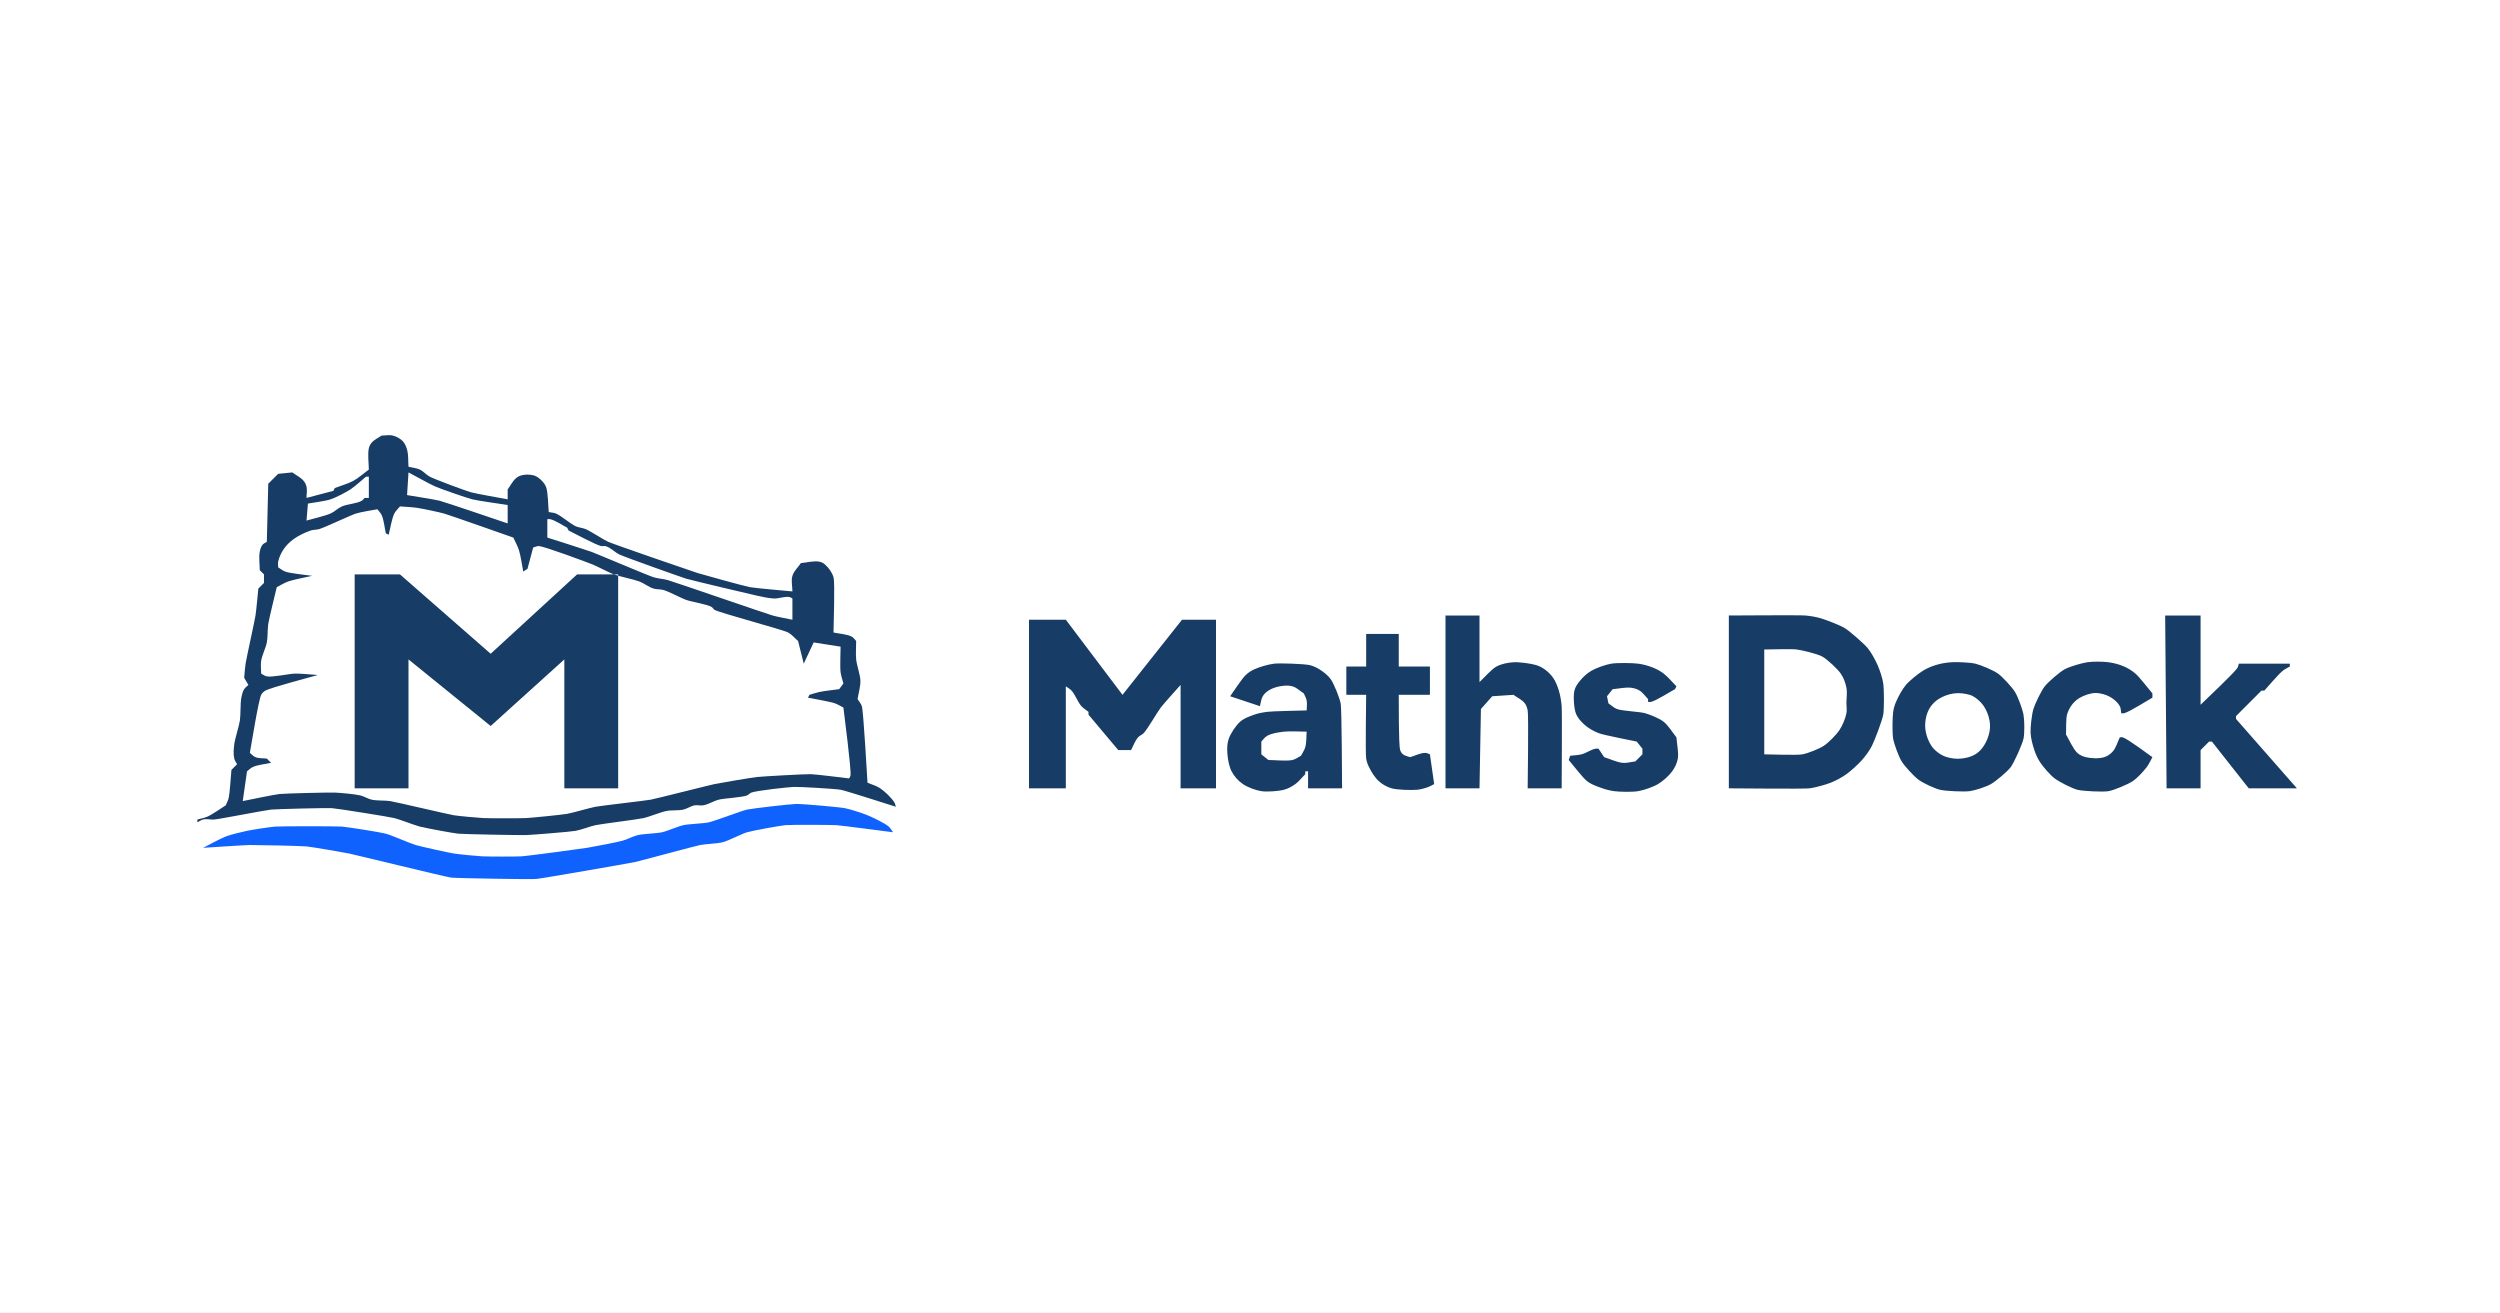
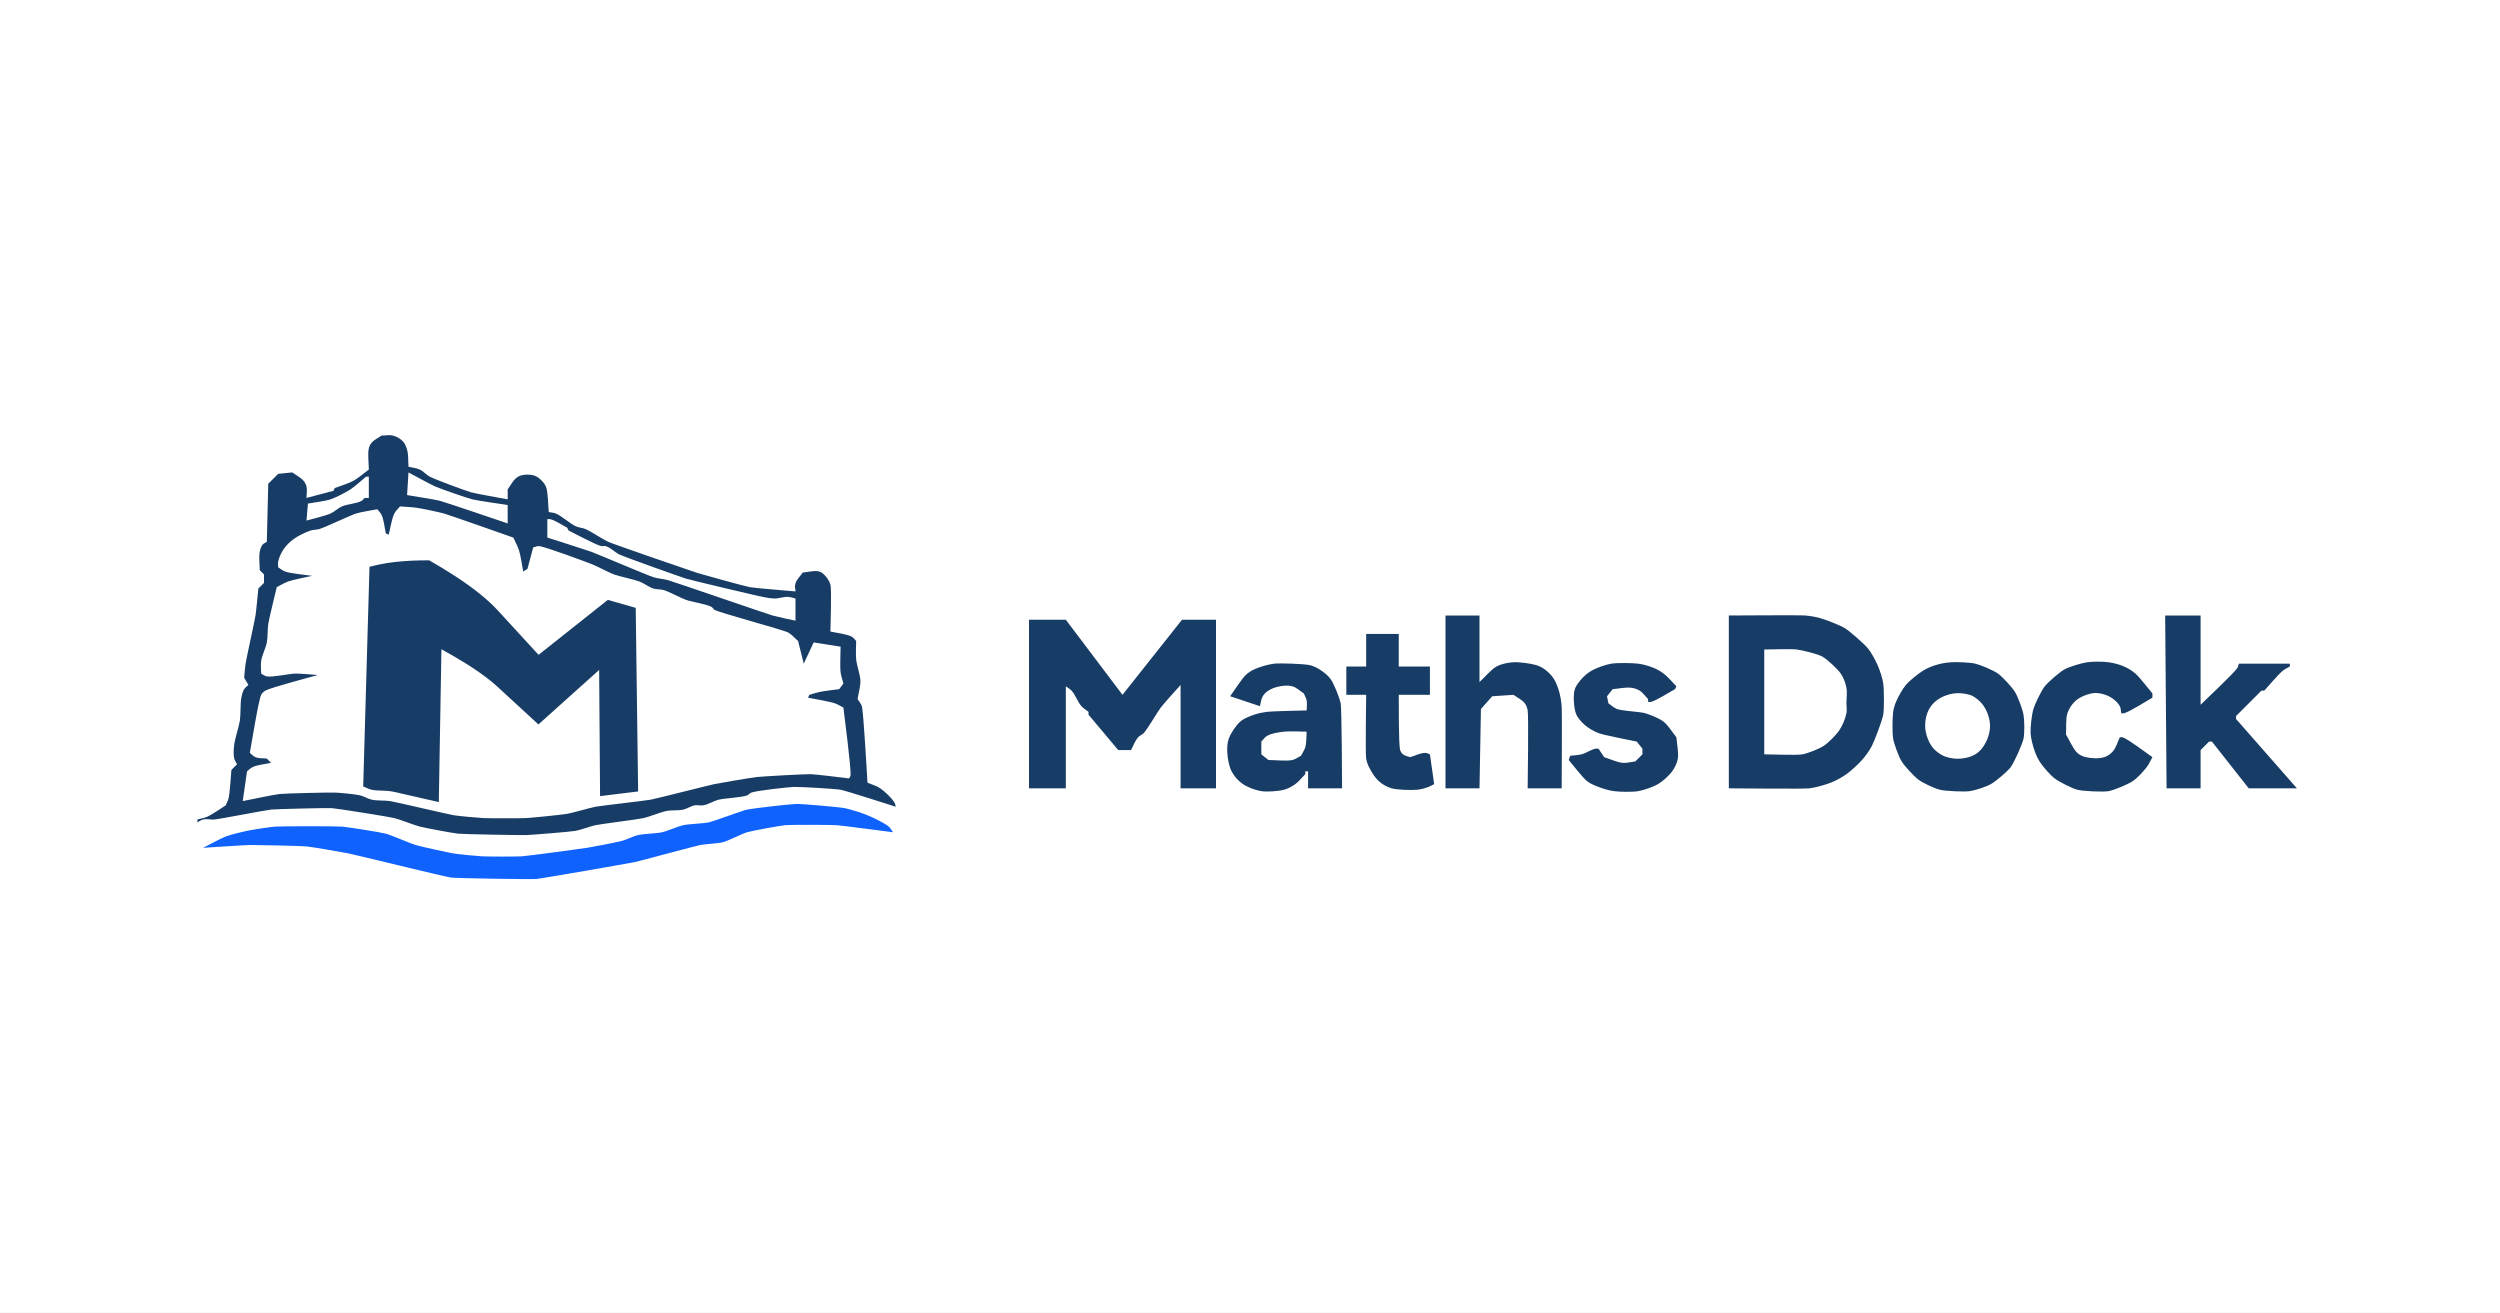
<svg xmlns="http://www.w3.org/2000/svg" viewBox="0 0 1200 630" role="img" aria-labelledby="title">
  <rect width="1200" height="630" fill="#fff" />
  <g transform="translate(90 205) scale(.68)">
-     <path fill="#173c65" fill-rule="evenodd" d="M137.00,6.00 C139.67,6.00 142.42,5.32 145.00,6.00 C147.60,6.69 150.15,8.05 152.00,10.00 C153.54,11.62 154.40,13.85 155.00,16.00 C156.08,19.85 155.67,24.01 156.00,28.00 C158.67,28.67 161.50,28.85 164.00,30.00 C166.60,31.20 168.47,33.65 171.00,35.00 C174.53,36.89 196.15,44.91 200.00,46.00 C203.85,47.09 222.07,50.24 226.00,51.00 C226.00,48.67 226.00,46.33 226.00,44.00 C228.00,41.33 229.44,38.14 232.00,36.00 C233.14,35.04 234.55,34.34 236.00,34.00 C238.60,33.39 241.40,33.39 244.00,34.00 C245.45,34.34 246.83,35.07 248.00,36.00 C250.04,37.62 251.98,39.60 253.00,42.00 C254.57,45.68 254.56,56.02 255.00,60.00 C256.67,60.33 258.42,60.36 260.00,61.00 C263.71,62.50 270.36,68.35 274.00,70.00 C276.21,71.00 278.76,71.07 281.00,72.00 C284.69,73.54 293.35,79.35 297.00,81.00 C300.65,82.65 356.18,101.82 360.00,103.00 C363.82,104.18 393.07,112.28 397.00,113.00 C400.93,113.72 423.02,115.60 427.00,116.00 C427.00,112.33 425.94,108.51 427.00,105.00 C428.04,101.55 431.00,99.00 433.00,96.00 C436.99,95.69 442.07,94.23 446.00,95.00 C447.46,95.29 448.88,96.01 450.00,97.00 C452.70,99.39 454.96,102.55 456.00,106.00 C457.16,109.83 456.00,141.00 456.00,145.00 C459.90,145.90 465.50,146.06 469.00,148.00 C470.24,148.69 471.00,150.00 472.00,151.00 C472.00,155.00 471.61,160.02 472.00,164.00 C472.39,167.98 474.91,175.00 475.00,179.00 C475.09,183.00 473.61,188.05 473.00,192.00 C474.00,193.67 475.41,195.15 476.00,197.00 C477.21,200.81 479.70,247.01 480.00,251.00 C483.00,252.33 486.29,253.14 489.00,255.00 C492.30,257.26 496.90,261.60 499.00,265.00 C499.55,265.90 499.67,267.00 500.00,268.00 C496.18,266.82 464.94,256.71 461.00,256.00 C457.06,255.29 432.00,253.86 428.00,254.00 C424.00,254.14 401.74,256.59 398.00,258.00 C396.88,258.42 396.12,259.57 395.00,260.00 C391.27,261.44 378.88,262.01 375.00,263.00 C371.22,263.96 367.84,266.32 364.00,267.00 C362.03,267.35 359.97,266.64 358.00,267.00 C355.20,267.51 352.78,269.38 350.00,270.00 C346.10,270.88 341.93,270.23 338.00,271.00 C334.07,271.77 325.90,275.11 322.00,276.00 C318.10,276.89 291.91,280.16 288.00,281.00 C284.09,281.84 277.93,284.28 274.00,285.00 C270.07,285.72 243.00,287.87 239.00,288.00 C235.00,288.13 194.98,287.41 191.00,287.00 C187.02,286.59 167.87,283.00 164.00,282.00 C160.13,281.00 149.89,276.95 146.00,276.00 C142.11,275.05 105.99,269.27 102.00,269.00 C98.01,268.73 62.98,269.61 59.00,270.00 C55.02,270.39 22.99,276.65 19.00,277.00 C16.34,277.23 13.60,276.39 11.00,277.00 C9.55,277.34 8.33,278.33 7.00,279.00 C7.00,278.33 7.00,277.67 7.00,277.00 C9.33,276.33 11.78,275.98 14.00,275.00 C17.66,273.39 23.59,269.10 27.00,267.00 C27.67,265.33 28.57,263.74 29.00,262.00 C29.95,258.11 30.60,245.98 31.00,242.00 C32.33,240.67 33.67,239.33 35.00,238.00 C34.33,236.67 33.34,235.45 33.00,234.00 C32.23,230.76 32.62,227.31 33.00,224.00 C33.46,220.03 36.42,210.96 37.00,207.00 C37.58,203.04 37.24,194.93 38.00,191.00 C38.40,188.93 38.89,186.79 40.00,185.00 C40.74,183.80 42.00,183.00 43.00,182.00 C42.00,180.33 41.00,178.67 40.00,177.00 C40.33,173.67 40.49,170.31 41.00,167.00 C41.60,163.05 47.39,136.95 48.00,133.00 C48.61,129.05 49.58,117.98 50.00,114.00 C51.33,112.67 52.67,111.33 54.00,110.00 C54.00,108.00 54.00,106.00 54.00,104.00 C53.00,103.00 52.00,102.00 51.00,101.00 C51.00,97.00 50.24,91.93 51.00,88.00 C51.34,86.24 51.87,84.39 53.00,83.00 C53.76,82.07 55.00,81.67 56.00,81.00 C56.10,77.00 56.90,44.00 57.00,40.00 C59.33,37.67 61.67,35.33 64.00,33.00 C67.33,32.67 70.67,32.33 74.00,32.00 C76.67,34.00 79.86,35.44 82.00,38.00 C82.96,39.14 83.66,40.55 84.00,42.00 C84.61,44.60 84.00,47.33 84.00,50.00 C87.87,48.98 99.13,46.02 103.00,45.00 C103.33,44.33 103.67,43.67 104.00,43.00 C107.73,41.56 113.49,39.91 117.00,38.00 C120.51,36.09 124.77,32.35 128.00,30.00 C128.00,26.00 127.08,18.89 128.00,15.00 C128.34,13.55 129.03,12.13 130.00,11.00 C131.86,8.82 134.67,7.67 137.00,6.00 Z M155.00,48.00 C158.94,48.69 174.12,51.02 178.00,52.00 C181.88,52.98 222.21,66.74 226.00,68.00 C226.00,64.00 226.00,59.00 226.00,55.00 C222.05,54.37 204.88,51.97 201.00,51.00 C197.12,50.03 178.67,43.59 175.00,42.00 C171.33,40.41 159.54,33.86 156.00,32.00 C155.75,35.99 155.25,44.01 155.00,48.00 Z M125.00,50.00 C126.00,50.00 127.00,50.00 128.00,50.00 C128.00,46.00 128.00,39.00 128.00,35.00 C127.33,35.00 126.67,35.00 126.00,35.00 C122.90,37.53 118.36,41.83 115.00,44.00 C111.64,46.17 104.79,49.72 101.00,51.00 C97.21,52.28 88.93,53.26 85.00,54.00 C84.67,57.99 84.33,62.01 84.00,66.00 C87.84,64.87 97.35,62.64 101.00,61.00 C103.87,59.71 106.13,57.28 109.00,56.00 C112.65,54.37 119.55,54.03 123.00,52.00 C123.81,51.52 124.33,50.67 125.00,50.00 Z M254.00,78.00 C257.81,79.23 281.24,86.63 285.00,88.00 C288.76,89.37 325.17,104.85 329.00,106.00 C332.25,106.98 335.72,107.12 339.00,108.00 C342.86,109.03 409.14,131.94 413.00,133.00 C416.86,134.06 423.09,135.16 427.00,136.00 C427.00,132.00 427.00,125.00 427.00,121.00 C426.33,120.67 425.73,120.14 425.00,120.00 C421.38,119.32 417.68,121.14 414.00,121.00 C410.00,120.85 405.92,119.80 402.00,119.00 C398.08,118.20 355.83,108.15 352.00,107.00 C348.17,105.85 308.61,91.72 305.00,90.00 C301.49,88.33 298.75,85.04 295.00,84.00 C294.04,83.73 292.98,84.22 292.00,84.00 C288.10,83.12 272.61,74.73 269.00,73.00 C268.67,72.33 268.33,71.67 268.00,71.00 C264.42,69.21 259.89,65.92 256.00,65.00 C255.35,64.85 254.67,65.00 254.00,65.00 C254.00,69.00 254.00,74.00 254.00,78.00 Z M64.00,99.00 C65.67,100.00 67.17,101.34 69.00,102.00 C72.76,103.37 84.05,104.38 88.00,105.00 C84.11,105.92 74.76,107.64 71.00,109.00 C68.20,110.01 65.67,111.67 63.00,113.00 C62.10,116.90 57.60,135.05 57.00,139.00 C56.40,142.95 56.75,148.07 56.00,152.00 C55.25,155.93 52.59,161.04 52.00,165.00 C51.55,167.97 52.00,171.00 52.00,174.00 C53.33,174.67 54.53,175.73 56.00,176.00 C59.93,176.72 72.00,174.07 76.00,174.00 C80.00,173.93 88.01,174.75 92.00,175.00 C88.17,176.14 58.44,183.95 55.00,186.00 C53.78,186.72 52.66,187.75 52.00,189.00 C50.12,192.53 44.77,226.07 44.00,230.00 C45.33,231.00 46.45,232.38 48.00,233.00 C50.49,234.01 53.33,233.67 56.00,234.00 C57.00,235.00 58.00,236.00 59.00,237.00 C55.10,237.90 49.63,238.31 46.00,240.00 C44.49,240.70 43.33,242.00 42.00,243.00 C41.43,246.96 39.57,260.04 39.00,264.00 C42.93,263.24 61.02,259.43 65.00,259.00 C68.98,258.57 100.00,257.83 104.00,258.00 C108.00,258.17 118.11,259.07 122.00,260.00 C124.77,260.66 127.22,262.38 130.00,263.00 C133.91,263.86 139.04,263.41 143.00,264.00 C146.96,264.59 184.05,273.38 188.00,274.00 C191.95,274.62 205.00,275.81 209.00,276.00 C213.00,276.19 235.01,276.21 239.00,276.00 C242.99,275.79 264.06,273.69 268.00,273.00 C271.94,272.31 284.07,268.74 288.00,268.00 C291.93,267.26 323.07,263.73 327.00,263.00 C330.93,262.27 368.08,252.80 372.00,252.00 C375.92,251.20 398.02,247.43 402.00,247.00 C405.98,246.57 436.00,244.88 440.00,245.00 C444.00,245.12 463.02,247.56 467.00,248.00 C467.33,247.33 467.87,246.73 468.00,246.00 C468.72,242.06 463.41,201.98 463.00,198.00 C461.00,197.00 459.11,195.74 457.00,195.00 C453.22,193.68 441.91,191.82 438.00,191.00 C438.33,190.33 438.67,189.67 439.00,189.00 C441.33,188.33 443.63,187.51 446.00,187.00 C449.91,186.17 456.04,185.57 460.00,185.00 C461.00,183.67 462.00,182.33 463.00,181.00 C462.33,178.33 461.34,175.73 461.00,173.00 C460.51,169.03 461.00,159.00 461.00,155.00 C457.05,154.38 445.95,152.62 442.00,152.00 C440.31,155.62 436.69,163.38 435.00,167.00 C434.03,163.12 431.97,154.88 431.00,151.00 C428.67,149.00 426.69,146.48 424.00,145.00 C420.50,143.07 375.43,131.06 372.00,129.00 C371.19,128.51 370.81,127.48 370.00,127.00 C366.55,124.98 355.77,123.34 352.00,122.00 C348.23,120.66 339.85,116.09 336.00,115.00 C333.73,114.36 331.25,114.70 329.00,114.00 C325.44,112.89 322.48,110.34 319.00,109.00 C315.27,107.56 304.75,105.39 301.00,104.00 C297.25,102.61 289.71,98.50 286.00,97.00 C282.29,95.50 252.00,84.17 248.00,84.00 C246.63,83.94 245.33,84.67 244.00,85.00 C242.97,88.86 241.03,96.14 240.00,100.00 C239.00,100.67 238.00,101.33 237.00,102.00 C236.22,98.08 235.21,90.81 234.00,87.00 C233.01,83.87 231.33,81.00 230.00,78.00 C226.22,76.69 184.85,62.07 181.00,61.00 C177.15,59.93 165.96,57.58 162.00,57.00 C158.04,56.42 153.99,56.33 150.00,56.00 C148.67,57.67 146.96,59.09 146.00,61.00 C144.20,64.57 143.03,72.14 142.00,76.00 C141.33,75.67 140.67,75.33 140.00,75.00 C139.10,71.10 138.69,65.63 137.00,62.00 C136.30,60.49 135.00,59.33 134.00,58.00 C130.08,58.78 122.82,59.82 119.00,61.00 C115.18,62.18 96.84,70.88 93.00,72.00 C91.05,72.57 88.93,72.37 87.00,73.00 C83.20,74.24 78.24,76.66 75.00,79.00 C72.32,80.93 69.87,83.28 68.00,86.00 C66.14,88.71 64.68,91.79 64.00,95.00 C63.72,96.30 64.00,97.67 64.00,99.00 Z M118,104 H150 L214,160 L275,104 H304 V255 H266 V164 L214,211 L156,164 V255 H118 Z" />
+     <path fill="#173c65" fill-rule="evenodd" d="M137.00,6.00 C139.67,6.00 142.42,5.32 145.00,6.00 C147.60,6.69 150.15,8.05 152.00,10.00 C153.54,11.62 154.40,13.85 155.00,16.00 C156.08,19.85 155.67,24.01 156.00,28.00 C158.67,28.67 161.50,28.85 164.00,30.00 C166.60,31.20 168.47,33.65 171.00,35.00 C174.53,36.89 196.15,44.91 200.00,46.00 C203.85,47.09 222.07,50.24 226.00,51.00 C226.00,48.67 226.00,46.33 226.00,44.00 C228.00,41.33 229.44,38.14 232.00,36.00 C233.14,35.04 234.55,34.34 236.00,34.00 C238.60,33.39 241.40,33.39 244.00,34.00 C245.45,34.34 246.83,35.07 248.00,36.00 C250.04,37.62 251.98,39.60 253.00,42.00 C254.57,45.68 254.56,56.02 255.00,60.00 C256.67,60.33 258.42,60.36 260.00,61.00 C263.71,62.50 270.36,68.35 274.00,70.00 C276.21,71.00 278.76,71.07 281.00,72.00 C284.69,73.54 293.35,79.35 297.00,81.00 C300.65,82.65 356.18,101.82 360.00,103.00 C363.82,104.18 393.07,112.28 397.00,113.00 C400.93,113.72 425.195,115.6 429.175,116 C429.175,112.88 428.274,113.808 429.175,110.325 C430.059,107.392 432.575,105.225 434.275,102.675 C437.666,102.412 441.985,101.171 445.325,101.825 C446.566,102.072 447.773,102.683 448.725,103.525 C451.02,105.556 452.941,108.243 453.825,111.175 C454.811,114.43 453.825,140.925 453.825,144.325 C457.725,145.225 465.50,146.06 469.00,148.00 C470.24,148.69 471.00,150.00 472.00,151.00 C472.00,155.00 471.61,160.02 472.00,164.00 C472.39,167.98 474.91,175.00 475.00,179.00 C475.09,183.00 473.61,188.05 473.00,192.00 C474.00,193.67 475.41,195.15 476.00,197.00 C477.21,200.81 479.70,247.01 480.00,251.00 C483.00,252.33 486.29,253.14 489.00,255.00 C492.30,257.26 496.90,261.60 499.00,265.00 C499.55,265.90 499.67,267.00 500.00,268.00 C496.18,266.82 464.94,256.71 461.00,256.00 C457.06,255.29 432.00,253.86 428.00,254.00 C424.00,254.14 401.74,256.59 398.00,258.00 C396.88,258.42 396.12,259.57 395.00,260.00 C391.27,261.44 378.88,262.01 375.00,263.00 C371.22,263.96 367.84,266.32 364.00,267.00 C362.03,267.35 359.97,266.64 358.00,267.00 C355.20,267.51 352.78,269.38 350.00,270.00 C346.10,270.88 341.93,270.23 338.00,271.00 C334.07,271.77 325.90,275.11 322.00,276.00 C318.10,276.89 291.91,280.16 288.00,281.00 C284.09,281.84 277.93,284.28 274.00,285.00 C270.07,285.72 243.00,287.87 239.00,288.00 C235.00,288.13 194.98,287.41 191.00,287.00 C187.02,286.59 167.87,283.00 164.00,282.00 C160.13,281.00 149.89,276.95 146.00,276.00 C142.11,275.05 105.99,269.27 102.00,269.00 C98.01,268.73 62.98,269.61 59.00,270.00 C55.02,270.39 22.99,276.65 19.00,277.00 C16.34,277.23 13.60,276.39 11.00,277.00 C9.55,277.34 8.33,278.33 7.00,279.00 C7.00,278.33 7.00,277.67 7.00,277.00 C9.33,276.33 11.78,275.98 14.00,275.00 C17.66,273.39 23.59,269.10 27.00,267.00 C27.67,265.33 28.57,263.74 29.00,262.00 C29.95,258.11 30.60,245.98 31.00,242.00 C32.33,240.67 33.67,239.33 35.00,238.00 C34.33,236.67 33.34,235.45 33.00,234.00 C32.23,230.76 32.62,227.31 33.00,224.00 C33.46,220.03 36.42,210.96 37.00,207.00 C37.58,203.04 37.24,194.93 38.00,191.00 C38.40,188.93 38.89,186.79 40.00,185.00 C40.74,183.80 42.00,183.00 43.00,182.00 C42.00,180.33 41.00,178.67 40.00,177.00 C40.33,173.67 40.49,170.31 41.00,167.00 C41.60,163.05 47.39,136.95 48.00,133.00 C48.61,129.05 49.58,117.98 50.00,114.00 C51.33,112.67 52.67,111.33 54.00,110.00 C54.00,108.00 54.00,106.00 54.00,104.00 C53.00,103.00 52.00,102.00 51.00,101.00 C51.00,97.00 50.24,91.93 51.00,88.00 C51.34,86.24 51.87,84.39 53.00,83.00 C53.76,82.07 55.00,81.67 56.00,81.00 C56.10,77.00 56.90,44.00 57.00,40.00 C59.33,37.67 61.67,35.33 64.00,33.00 C67.33,32.67 70.67,32.33 74.00,32.00 C76.67,34.00 79.86,35.44 82.00,38.00 C82.96,39.14 83.66,40.55 84.00,42.00 C84.61,44.60 84.00,47.33 84.00,50.00 C87.87,48.98 99.13,46.02 103.00,45.00 C103.33,44.33 103.67,43.67 104.00,43.00 C107.73,41.56 113.49,39.91 117.00,38.00 C120.51,36.09 124.77,32.35 128.00,30.00 C128.00,26.00 127.08,18.89 128.00,15.00 C128.34,13.55 129.03,12.13 130.00,11.00 C131.86,8.82 134.67,7.67 137.00,6.00 Z M155.00,48.00 C158.94,48.69 174.12,51.02 178.00,52.00 C181.88,52.98 222.21,66.74 226.00,68.00 C226.00,64.00 226.00,59.00 226.00,55.00 C222.05,54.37 204.88,51.97 201.00,51.00 C197.12,50.03 178.67,43.59 175.00,42.00 C171.33,40.41 159.54,33.86 156.00,32.00 C155.75,35.99 155.25,44.01 155.00,48.00 Z M125.00,50.00 C126.00,50.00 127.00,50.00 128.00,50.00 C128.00,46.00 128.00,39.00 128.00,35.00 C127.33,35.00 126.67,35.00 126.00,35.00 C122.90,37.53 118.36,41.83 115.00,44.00 C111.64,46.17 104.79,49.72 101.00,51.00 C97.21,52.28 88.93,53.26 85.00,54.00 C84.67,57.99 84.33,62.01 84.00,66.00 C87.84,64.87 97.35,62.64 101.00,61.00 C103.87,59.71 106.13,57.28 109.00,56.00 C112.65,54.37 119.55,54.03 123.00,52.00 C123.81,51.52 124.33,50.67 125.00,50.00 Z M254.00,78.00 C257.81,79.23 281.24,86.63 285.00,88.00 C288.76,89.37 325.17,104.85 329.00,106.00 C332.25,106.98 335.72,107.12 339.00,108.00 C342.86,109.03 409.14,131.94 413.00,133.00 C416.86,134.06 425.265,135.835 429.175,136.675 C429.175,133.275 429.175,125 429.175,121 C428.505,120.67 425.73,120.14 425.00,120.00 C421.38,119.32 417.68,121.14 414.00,121.00 C410.00,120.85 405.92,119.80 402.00,119.00 C398.08,118.20 355.83,108.15 352.00,107.00 C348.17,105.85 308.61,91.72 305.00,90.00 C301.49,88.33 298.75,85.04 295.00,84.00 C294.04,83.73 292.98,84.22 292.00,84.00 C288.10,83.12 272.61,74.73 269.00,73.00 C268.67,72.33 268.33,71.67 268.00,71.00 C264.42,69.21 259.89,65.92 256.00,65.00 C255.35,64.85 254.67,65.00 254.00,65.00 C254.00,69.00 254.00,74.00 254.00,78.00 Z M64.00,99.00 C65.67,100.00 67.17,101.34 69.00,102.00 C72.76,103.37 84.05,104.38 88.00,105.00 C84.11,105.92 74.76,107.64 71.00,109.00 C68.20,110.01 65.67,111.67 63.00,113.00 C62.10,116.90 57.60,135.05 57.00,139.00 C56.40,142.95 56.75,148.07 56.00,152.00 C55.25,155.93 52.59,161.04 52.00,165.00 C51.55,167.97 52.00,171.00 52.00,174.00 C53.33,174.67 54.53,175.73 56.00,176.00 C59.93,176.72 72.00,174.07 76.00,174.00 C80.00,173.93 88.01,174.75 92.00,175.00 C88.17,176.14 58.44,183.95 55.00,186.00 C53.78,186.72 52.66,187.75 52.00,189.00 C50.12,192.53 44.77,226.07 44.00,230.00 C45.33,231.00 46.45,232.38 48.00,233.00 C50.49,234.01 53.33,233.67 56.00,234.00 C57.00,235.00 58.00,236.00 59.00,237.00 C55.10,237.90 49.63,238.31 46.00,240.00 C44.49,240.70 43.33,242.00 42.00,243.00 C41.43,246.96 39.57,260.04 39.00,264.00 C42.93,263.24 61.02,259.43 65.00,259.00 C68.98,258.57 100.00,257.83 104.00,258.00 C108.00,258.17 118.11,259.07 122.00,260.00 C124.77,260.66 127.22,262.38 130.00,263.00 C133.91,263.86 139.04,263.41 143.00,264.00 C146.96,264.59 184.05,273.38 188.00,274.00 C191.95,274.62 205.00,275.81 209.00,276.00 C213.00,276.19 235.01,276.21 239.00,276.00 C242.99,275.79 264.06,273.69 268.00,273.00 C271.94,272.31 284.07,268.74 288.00,268.00 C291.93,267.26 323.07,263.73 327.00,263.00 C330.93,262.27 368.08,252.80 372.00,252.00 C375.92,251.20 398.02,247.43 402.00,247.00 C405.98,246.57 436.00,244.88 440.00,245.00 C444.00,245.12 463.02,247.56 467.00,248.00 C467.33,247.33 467.87,246.73 468.00,246.00 C468.72,242.06 463.41,201.98 463.00,198.00 C461.00,197.00 459.11,195.74 457.00,195.00 C453.22,193.68 441.91,191.82 438.00,191.00 C438.33,190.33 438.67,189.67 439.00,189.00 C441.33,188.33 443.63,187.51 446.00,187.00 C449.91,186.17 456.04,185.57 460.00,185.00 C461.00,183.67 462.00,182.33 463.00,181.00 C462.33,178.33 461.34,175.73 461.00,173.00 C460.51,169.03 461.00,159.00 461.00,155.00 C457.05,154.38 445.95,152.62 442.00,152.00 C440.31,155.62 436.69,163.38 435.00,167.00 C434.03,163.12 431.97,154.88 431.00,151.00 C428.67,149.00 426.69,146.48 424.00,145.00 C420.50,143.07 375.43,131.06 372.00,129.00 C371.19,128.51 370.81,127.48 370.00,127.00 C366.55,124.98 355.77,123.34 352.00,122.00 C348.23,120.66 339.85,116.09 336.00,115.00 C333.73,114.36 331.25,114.70 329.00,114.00 C325.44,112.89 322.48,110.34 319.00,109.00 C315.27,107.56 304.75,105.39 301.00,104.00 C297.25,102.61 289.71,98.50 286.00,97.00 C282.29,95.50 252.00,84.17 248.00,84.00 C246.63,83.94 245.33,84.67 244.00,85.00 C242.97,88.86 241.03,96.14 240.00,100.00 C239.00,100.67 238.00,101.33 237.00,102.00 C236.22,98.08 235.21,90.81 234.00,87.00 C233.01,83.87 231.33,81.00 230.00,78.00 C226.22,76.69 184.85,62.07 181.00,61.00 C177.15,59.93 165.96,57.58 162.00,57.00 C158.04,56.42 153.99,56.33 150.00,56.00 C148.67,57.67 146.96,59.09 146.00,61.00 C144.20,64.57 143.03,72.14 142.00,76.00 C141.33,75.67 140.67,75.33 140.00,75.00 C139.10,71.10 138.69,65.63 137.00,62.00 C136.30,60.49 135.00,59.33 134.00,58.00 C130.08,58.78 122.82,59.82 119.00,61.00 C115.18,62.18 96.84,70.88 93.00,72.00 C91.05,72.57 88.93,72.37 87.00,73.00 C83.20,74.24 78.24,76.66 75.00,79.00 C72.32,80.93 69.87,83.28 68.00,86.00 C66.14,88.71 64.68,91.79 64.00,95.00 C63.72,96.30 64.00,97.67 64.00,99.00 Z M128.465,98.585 C130.313,98.155 132.165,97.724 134.060,97.283 C134.879,97.092 135.742,96.906 136.634,96.729 C139.588,96.141 142.906,95.636 146.505,95.230 C150.105,94.824 153.986,94.517 158.043,94.320 C162.100,94.124 166.333,94.037 170.621,94.064 C173.706,95.829 176.824,97.655 179.927,99.535 C183.030,101.415 186.118,103.347 189.145,105.324 C192.171,107.300 195.136,109.320 197.996,111.373 C200.857,113.426 203.612,115.512 206.225,117.620 C208.839,119.728 211.310,121.857 213.607,123.997 C215.509,125.768 217.303,127.549 218.943,129.327 C219.285,129.697 219.621,130.065 219.959,130.433 C221.920,132.569 223.860,134.681 225.778,136.770 C227.696,138.859 229.593,140.925 231.469,142.968 C233.345,145.011 235.200,147.032 237.035,149.030 C238.871,151.029 240.686,153.006 242.482,154.962 C244.278,156.918 246.054,158.853 247.812,160.767 C249.494,159.433 251.155,158.115 252.797,156.813 C254.438,155.511 256.059,154.224 257.662,152.953 C259.264,151.682 260.847,150.426 262.412,149.185 C263.977,147.943 265.523,146.717 267.051,145.504 C268.579,144.292 270.090,143.094 271.583,141.909 C273.076,140.724 274.552,139.554 276.011,138.396 C277.471,137.238 278.913,136.094 280.340,134.962 C281.767,133.830 283.177,132.711 284.572,131.605 C285.967,130.498 287.346,129.404 288.710,128.322 C290.075,127.239 291.424,126.169 292.758,125.110 C294.093,124.051 295.413,123.004 296.719,121.968 C298.442,122.461 300.144,122.947 301.824,123.428 C303.504,123.908 305.162,124.383 306.800,124.851 C308.438,125.319 310.056,125.782 311.653,126.239 C313.251,126.696 314.829,127.147 316.387,127.592 C316.415,129.693 316.442,131.796 316.470,133.902 C316.498,136.008 316.525,138.118 316.553,140.230 C316.581,142.342 316.609,144.457 316.636,146.575 C316.664,148.693 316.692,150.814 316.720,152.938 C316.748,155.061 316.775,157.188 316.803,159.318 C316.831,161.448 316.859,163.581 316.887,165.717 C316.915,167.853 316.943,169.992 316.971,172.134 C317.000,174.276 317.028,176.420 317.056,178.568 C317.084,180.716 317.112,182.867 317.140,185.021 C317.169,187.175 317.197,189.333 317.225,191.493 C317.254,193.653 317.282,195.816 317.310,197.982 C317.339,200.148 317.367,202.318 317.396,204.490 C317.424,206.663 317.453,208.838 317.481,211.017 C317.509,213.123 317.534,215.022 317.564,217.345 C317.565,217.424 317.567,217.518 317.568,217.605 C317.602,220.226 317.637,222.850 317.671,225.479 C317.705,228.107 317.740,230.739 317.775,233.375 C317.809,236.011 317.844,238.651 317.878,241.294 C317.913,243.937 317.948,246.585 317.983,249.235 C318.017,251.886 318.052,254.541 318.087,257.200 C316.415,257.408 314.721,257.616 313.004,257.826 C311.287,258.036 309.547,258.247 307.782,258.462 C306.018,258.676 304.229,258.894 302.416,259.116 C300.602,259.337 298.764,259.563 296.899,259.796 C295.034,260.029 293.143,260.266 291.225,260.524 C291.204,257.688 291.183,254.856 291.163,252.028 C291.142,249.201 291.121,246.377 291.101,243.558 C291.080,240.738 291.059,237.923 291.039,235.112 C291.018,232.300 290.997,229.493 290.977,226.690 C290.956,223.887 290.936,221.088 290.915,218.293 C290.910,217.525 290.904,216.680 290.899,215.990 C290.885,214.169 290.875,212.757 290.863,211.143 C290.847,208.918 290.830,206.696 290.814,204.477 C290.798,202.258 290.782,200.042 290.765,197.830 C290.749,195.617 290.733,193.408 290.717,191.202 C290.701,188.996 290.685,186.793 290.668,184.593 C290.652,182.393 290.636,180.197 290.620,178.003 C290.604,175.810 290.588,173.620 290.572,171.433 C289.150,172.709 287.711,174.000 286.255,175.307 C284.799,176.614 283.326,177.935 281.836,179.273 C280.345,180.611 278.837,181.964 277.311,183.334 C275.785,184.704 274.240,186.090 272.676,187.493 C271.113,188.897 269.530,190.317 267.928,191.755 C266.326,193.192 264.704,194.648 263.062,196.122 C261.420,197.595 259.758,199.088 258.074,200.599 C256.390,202.110 254.686,203.640 252.959,205.189 C251.232,206.739 249.483,208.309 247.712,209.898 C245.940,208.267 244.149,206.619 242.338,204.952 C240.527,203.285 238.696,201.599 236.845,199.895 C234.994,198.191 233.122,196.468 231.230,194.726 C229.337,192.983 227.423,191.221 225.487,189.439 C223.551,187.657 221.593,185.854 219.612,184.031 C219.239,183.687 218.867,183.343 218.490,182.998 C216.865,181.511 215.092,180.016 213.213,178.520 C210.899,176.678 208.409,174.833 205.775,172.993 C203.141,171.153 200.363,169.319 197.478,167.498 C194.593,165.677 191.602,163.869 188.547,162.083 C185.493,160.298 182.375,158.534 179.240,156.800 C179.195,159.469 179.149,162.143 179.103,164.821 C179.057,167.500 179.011,170.183 178.965,172.872 C178.919,175.560 178.873,178.253 178.827,180.950 C178.781,183.648 178.734,186.350 178.688,189.058 C178.642,191.765 178.595,194.477 178.549,197.194 C178.502,199.911 178.456,202.632 178.409,205.359 C178.375,207.336 178.345,209.095 178.307,211.299 C178.293,212.134 178.276,213.136 178.260,214.056 C178.203,217.402 178.145,220.754 178.088,224.113 C178.030,227.471 177.973,230.835 177.915,234.205 C177.857,237.576 177.799,240.952 177.741,244.335 C177.683,247.717 177.625,251.105 177.567,254.500 C177.509,257.895 177.451,261.295 177.392,264.702 C173.164,263.744 168.905,262.767 164.724,261.810 C160.544,260.854 156.443,259.915 152.526,259.034 C148.609,258.153 144.883,257.115 141.414,256.819 C137.945,256.522 134.741,256.658 131.896,256.314 C131.142,256.223 130.408,256.107 129.710,255.931 C127.774,255.443 125.898,254.402 124.021,253.657 C124.101,250.878 124.180,248.105 124.260,245.336 C124.339,242.567 124.418,239.803 124.497,237.044 C124.576,234.286 124.655,231.532 124.734,228.783 C124.813,226.034 124.891,223.291 124.970,220.552 C125.048,217.813 125.127,215.079 125.205,212.350 C125.208,212.260 125.210,212.170 125.213,212.079 C125.289,209.418 125.366,206.714 125.443,204.038 C125.522,201.270 125.602,198.508 125.681,195.751 C125.760,192.993 125.839,190.241 125.917,187.493 C125.996,184.746 126.075,182.003 126.153,179.265 C126.232,176.528 126.310,173.795 126.388,171.067 C126.466,168.339 126.544,165.616 126.622,162.898 C126.700,160.180 126.778,157.467 126.855,154.758 C126.933,152.050 127.010,149.346 127.088,146.648 C127.165,143.949 127.242,141.255 127.319,138.566 C127.397,135.877 127.473,133.193 127.550,130.513 C127.627,127.833 127.704,125.159 127.780,122.489 C127.857,119.818 127.933,117.153 128.009,114.492 C128.086,111.832 128.162,109.176 128.238,106.525 C128.314,103.874 128.389,101.227 128.465,98.585 Z" />
    <path fill="#0f62fe" fill-rule="evenodd" d="M430.00,266.00 C434.00,265.95 460.08,268.22 464.00,269.00 C467.92,269.78 476.31,272.46 480.00,274.00 C483.69,275.54 491.96,279.40 495.00,282.00 C496.27,283.08 497.00,284.67 498.00,286.00 C494.03,285.50 461.99,281.25 458.00,281.00 C454.01,280.75 425.98,280.63 422.00,281.00 C418.02,281.37 398.84,284.87 395.00,286.00 C391.16,287.13 381.87,291.98 378.00,293.00 C374.13,294.02 365.93,294.25 362.00,295.00 C358.07,295.75 319.91,306.16 316.00,307.00 C312.09,307.84 249.99,318.69 246.00,319.00 C242.01,319.31 189.97,318.50 186.00,318.00 C182.03,317.50 117.92,301.79 114.00,301.00 C110.08,300.21 87.98,296.38 84.00,296.00 C80.02,295.62 48.00,294.93 44.00,295.00 C40.00,295.07 14.99,296.76 11.00,297.00 C14.58,295.21 23.26,290.42 27.00,289.00 C30.74,287.58 38.08,285.81 42.00,285.00 C45.92,284.19 58.01,282.30 62.00,282.00 C65.99,281.70 105.01,281.68 109.00,282.00 C112.99,282.32 136.14,285.96 140.00,287.00 C143.86,288.04 157.17,293.85 161.00,295.00 C164.83,296.15 184.05,300.37 188.00,301.00 C191.95,301.63 204.00,302.80 208.00,303.00 C212.00,303.20 232.01,303.26 236.00,303.00 C239.99,302.74 278.05,297.65 282.00,297.00 C285.95,296.35 303.15,293.08 307.00,292.00 C310.76,290.95 314.20,288.90 318.00,288.00 C321.89,287.08 331.10,286.87 335.00,286.00 C338.90,285.13 346.09,281.86 350.00,281.00 C353.91,280.14 364.09,279.86 368.00,279.00 C371.91,278.14 391.09,270.86 395.00,270.00 C398.91,269.14 426.00,266.05 430.00,266.00 Z" />
    <path transform="translate(580 126)" fill="#173c65" fill-rule="evenodd" d="M308.00,7.00 C312.00,7.00 328.00,7.00 332.00,7.00 C332.00,11.00 332.00,50.00 332.00,54.00 C334.95,51.30 340.48,44.89 344.00,43.00 C347.52,41.11 352.01,40.24 356.00,40.00 C359.99,39.76 368.17,40.84 372.00,42.00 C374.14,42.65 376.19,43.69 378.00,45.00 C380.29,46.65 382.40,48.67 384.00,51.00 C385.86,53.71 387.03,56.86 388.00,60.00 C389.10,63.56 389.67,67.29 390.00,71.00 C390.36,74.98 390.00,125.00 390.00,129.00 C386.00,129.00 370.00,129.00 366.00,129.00 C366.00,125.00 366.76,77.93 366.00,74.00 C365.66,72.24 365.09,70.42 364.00,69.00 C361.97,66.35 358.67,65.00 356.00,63.00 C352.01,63.27 344.99,63.73 341.00,64.00 C338.34,66.99 335.66,70.01 333.00,73.00 C332.93,77.00 332.07,125.00 332.00,129.00 C328.00,129.00 312.00,129.00 308.00,129.00 C308.00,125.00 308.00,11.00 308.00,7.00 Z M508.00,7.00 C512.00,7.00 558.02,6.64 562.00,7.00 C565.71,7.33 569.42,7.95 573.00,9.00 C576.84,10.13 586.60,13.89 590.00,16.00 C593.40,18.11 603.45,26.92 606.00,30.00 C608.55,33.08 611.39,38.34 613.00,42.00 C614.61,45.66 616.41,51.04 617.00,55.00 C617.59,58.96 617.69,73.06 617.00,77.00 C616.31,80.94 610.85,95.45 609.00,99.00 C607.15,102.55 604.64,106.00 602.00,109.00 C599.36,112.00 594.26,116.68 591.00,119.00 C587.74,121.32 583.71,123.52 580.00,125.00 C576.29,126.48 568.97,128.48 565.00,129.00 C561.03,129.52 512.00,129.00 508.00,129.00 C508.00,125.00 508.00,11.00 508.00,7.00 Z M816.00,7.00 C820.00,7.00 837.00,7.00 841.00,7.00 C841.00,11.00 841.00,66.00 841.00,70.00 C843.83,67.17 864.90,47.40 867.00,44.00 C867.55,43.10 867.67,42.00 868.00,41.00 C872.00,41.00 900.00,41.00 904.00,41.00 C904.00,41.67 904.00,42.33 904.00,43.00 C902.33,44.00 900.51,44.78 899.00,46.00 C895.89,48.52 888.72,57.07 886.00,60.00 C885.33,60.00 884.67,60.00 884.00,60.00 C881.17,62.83 868.83,75.17 866.00,78.00 C866.00,78.67 866.00,79.33 866.00,80.00 C868.64,83.01 906.36,125.99 909.00,129.00 C905.00,129.00 879.00,129.00 875.00,129.00 C872.52,125.86 851.48,99.14 849.00,96.00 C848.33,96.00 847.67,96.00 847.00,96.00 C845.00,98.00 843.00,100.00 841.00,102.00 C841.00,106.00 841.00,125.00 841.00,129.00 C837.00,129.00 821.00,129.00 817.00,129.00 C816.97,125.00 816.03,11.00 816.00,7.00 Z M14.00,10.00 C18.00,10.00 36.00,10.00 40.00,10.00 C42.41,13.19 77.59,59.81 80.00,63.00 C82.48,59.87 119.52,13.13 122.00,10.00 C126.00,10.00 142.00,10.00 146.00,10.00 C146.00,14.00 146.00,125.00 146.00,129.00 C142.00,129.00 125.00,129.00 121.00,129.00 C121.00,125.00 121.00,60.00 121.00,56.00 C118.37,59.01 109.43,68.82 107.00,72.00 C104.57,75.18 97.75,87.09 95.00,90.00 C93.85,91.21 92.10,91.74 91.00,93.00 C88.74,95.59 87.67,99.00 86.00,102.00 C83.00,102.00 80.00,102.00 77.00,102.00 C74.43,98.94 58.57,80.06 56.00,77.00 C56.00,76.33 56.00,75.67 56.00,75.00 C54.33,73.67 52.43,72.59 51.00,71.00 C48.33,68.02 46.72,62.93 44.00,60.00 C42.87,58.78 41.33,58.00 40.00,57.00 C40.00,61.00 40.00,125.00 40.00,129.00 C36.00,129.00 18.00,129.00 14.00,129.00 C14.00,125.00 14.00,14.00 14.00,10.00 Z M252.00,20.00 C256.00,20.00 271.00,20.00 275.00,20.00 C275.00,24.00 275.00,39.00 275.00,43.00 C279.00,43.00 293.00,43.00 297.00,43.00 C297.00,47.00 297.00,59.00 297.00,63.00 C293.00,63.00 279.00,63.00 275.00,63.00 C275.10,67.00 274.79,98.19 276.00,102.00 C276.36,103.15 277.07,104.24 278.00,105.00 C279.39,106.13 281.33,106.33 283.00,107.00 C286.67,106.00 290.20,103.89 294.00,104.00 C295.05,104.03 296.00,104.67 297.00,105.00 C297.57,108.96 299.43,122.04 300.00,126.00 C298.67,126.67 297.40,127.48 296.00,128.00 C293.42,128.95 290.74,129.74 288.00,130.00 C284.02,130.38 273.84,130.11 270.00,129.00 C266.70,128.05 263.55,126.30 261.00,124.00 C258.03,121.32 255.80,117.57 254.00,114.00 C253.05,112.12 252.34,110.08 252.00,108.00 C251.36,104.05 252.00,67.00 252.00,63.00 C248.00,63.00 242.00,63.00 238.00,63.00 C238.00,59.00 238.00,47.00 238.00,43.00 C242.00,43.00 248.00,43.00 252.00,43.00 C252.00,39.00 252.00,24.00 252.00,20.00 Z M665.00,40.00 C668.99,39.76 678.11,40.07 682.00,41.00 C685.89,41.93 694.74,45.68 698.00,48.00 C701.26,50.32 707.90,57.59 710.00,61.00 C712.10,64.41 715.29,73.06 716.00,77.00 C716.71,80.94 716.84,90.09 716.00,94.00 C715.16,97.91 709.40,110.80 707.00,114.00 C704.60,117.20 696.48,124.03 693.00,126.00 C689.52,127.97 681.96,130.45 678.00,131.00 C674.04,131.55 660.88,130.96 657.00,130.00 C653.12,129.04 645.23,125.36 642.00,123.00 C638.77,120.64 632.10,113.41 630.00,110.00 C627.90,106.59 624.71,97.94 624.00,94.00 C623.29,90.06 623.45,78.96 624.00,75.00 C624.34,72.60 625.05,70.23 626.00,68.00 C627.57,64.32 630.42,59.05 633.00,56.00 C635.58,52.95 641.60,48.11 645.00,46.00 C647.79,44.27 650.86,42.97 654.00,42.00 C657.56,40.90 661.28,40.23 665.00,40.00 Z M761.00,40.00 C764.95,39.40 772.04,39.47 776.00,40.00 C779.77,40.50 783.52,41.48 787.00,43.00 C789.88,44.26 792.62,45.95 795.00,48.00 C798.03,50.61 804.40,58.96 807.00,62.00 C807.00,63.00 807.00,64.00 807.00,65.00 C803.50,66.93 790.87,75.00 787.00,76.00 C786.35,76.17 785.67,76.00 785.00,76.00 C784.67,74.33 784.80,72.50 784.00,71.00 C782.67,68.51 780.38,66.53 778.00,65.00 C775.61,63.46 772.80,62.51 770.00,62.00 C768.03,61.64 765.95,61.58 764.00,62.00 C760.09,62.85 756.05,64.41 753.00,67.00 C750.25,69.34 748.16,72.59 747.00,76.00 C745.71,79.79 746.27,87.01 746.00,91.00 C748.10,94.41 751.05,101.30 754.00,104.00 C755.65,105.51 757.82,106.49 760.00,107.00 C763.89,107.92 769.17,108.16 773.00,107.00 C775.30,106.30 777.41,104.80 779.00,103.00 C781.47,100.21 782.33,96.33 784.00,93.00 C784.67,93.00 785.36,92.81 786.00,93.00 C789.83,94.16 803.67,104.78 807.00,107.00 C805.67,109.33 804.63,111.86 803.00,114.00 C800.57,117.18 796.33,121.78 793.00,124.00 C789.67,126.22 779.94,130.31 776.00,131.00 C772.06,131.69 757.87,131.01 754.00,130.00 C750.13,128.99 741.19,124.42 738.00,122.00 C734.81,119.58 730.26,114.30 728.00,111.00 C726.31,108.54 725.01,105.81 724.00,103.00 C722.65,99.24 721.22,93.99 721.00,90.00 C720.78,86.01 721.85,76.83 723.00,73.00 C724.15,69.17 728.54,60.15 731.00,57.00 C733.46,53.85 741.50,46.94 745.00,45.00 C748.50,43.06 757.05,40.60 761.00,40.00 Z M187.00,41.00 C190.97,40.52 208.10,41.12 212.00,42.00 C214.48,42.56 216.85,43.65 219.00,45.00 C222.00,46.89 224.94,49.12 227.00,52.00 C229.33,55.25 233.19,65.08 234.00,69.00 C234.81,72.92 234.93,125.00 235.00,129.00 C231.00,129.00 215.00,129.00 211.00,129.00 C211.00,125.00 211.00,121.00 211.00,117.00 C210.33,117.00 209.67,117.00 209.00,117.00 C209.00,117.67 209.00,118.33 209.00,119.00 C206.67,121.33 204.68,124.07 202.00,126.00 C199.58,127.74 196.88,129.22 194.00,130.00 C190.14,131.04 181.95,131.61 178.00,131.00 C174.05,130.39 168.29,128.28 165.00,126.00 C161.71,123.72 158.84,120.55 157.00,117.00 C155.16,113.45 154.25,107.99 154.00,104.00 C153.79,100.66 153.87,97.15 155.00,94.00 C156.35,90.23 160.00,84.65 163.00,82.00 C165.79,79.53 169.49,78.25 173.00,77.00 C175.90,75.97 178.95,75.39 182.00,75.00 C185.97,74.49 206.00,74.14 210.00,74.00 C210.00,71.67 210.44,69.29 210.00,67.00 C209.66,65.24 208.67,63.67 208.00,62.00 C205.33,60.33 203.02,57.87 200.00,57.00 C197.12,56.17 193.95,56.46 191.00,57.00 C188.20,57.51 185.39,58.46 183.00,60.00 C181.41,61.02 179.96,62.37 179.00,64.00 C177.77,66.09 177.67,68.67 177.00,71.00 C173.21,69.74 159.79,65.26 156.00,64.00 C158.37,60.77 164.11,51.76 167.00,49.00 C168.74,47.34 170.82,46.01 173.00,45.00 C176.63,43.32 183.03,41.48 187.00,41.00 Z M425.00,41.00 C428.94,40.32 440.04,40.47 444.00,41.00 C447.77,41.50 451.49,42.55 455.00,44.00 C457.48,45.03 459.86,46.37 462.00,48.00 C465.18,50.43 468.17,54.17 471.00,57.00 C470.67,57.67 470.33,58.33 470.00,59.00 C466.46,60.87 456.88,67.04 453.00,68.00 C452.35,68.16 451.67,68.00 451.00,68.00 C451.00,67.33 451.00,66.67 451.00,66.00 C449.00,64.00 447.41,61.49 445.00,60.00 C443.21,58.89 441.09,58.26 439.00,58.00 C435.03,57.51 429.99,58.69 426.00,59.00 C424.67,60.67 423.33,62.33 422.00,64.00 C422.33,65.67 422.67,67.33 423.00,69.00 C425.00,70.33 426.76,72.13 429.00,73.00 C432.73,74.44 445.17,74.85 449.00,76.00 C452.83,77.15 458.84,79.55 462.00,82.00 C465.16,84.45 468.47,89.90 471.00,93.00 C471.27,96.99 472.70,104.06 472.00,108.00 C471.43,111.23 469.93,114.34 468.00,117.00 C465.65,120.24 461.44,123.95 458.00,126.00 C454.56,128.05 447.94,130.32 444.00,131.00 C440.06,131.68 430.96,131.53 427.00,131.00 C423.23,130.50 419.55,129.36 416.00,128.00 C413.21,126.94 410.35,125.83 408.00,124.00 C404.84,121.55 397.62,112.02 395.00,109.00 C395.33,108.00 395.67,107.00 396.00,106.00 C398.67,105.67 401.40,105.67 404.00,105.00 C407.48,104.10 410.47,101.68 414.00,101.00 C414.65,100.87 415.33,101.00 416.00,101.00 C417.33,103.00 418.67,105.00 420.00,107.00 C423.82,108.18 429.02,110.62 433.00,111.00 C436.01,111.28 439.00,110.33 442.00,110.00 C443.67,108.33 445.33,106.67 447.00,105.00 C447.00,103.67 447.00,102.33 447.00,101.00 C445.67,99.33 444.33,97.67 443.00,96.00 C439.10,95.13 419.72,91.48 416.00,90.00 C412.39,88.56 408.89,86.60 406.00,84.00 C403.52,81.77 401.15,79.13 400.00,76.00 C398.62,72.25 398.09,63.90 399.00,60.00 C399.61,57.38 401.30,55.08 403.00,53.00 C405.24,50.26 407.94,47.79 411.00,46.00 C414.45,43.97 421.06,41.68 425.00,41.00 Z M591.00,69.00 C591.00,65.33 591.69,61.60 591.00,58.00 C590.32,54.47 589.04,50.96 587.00,48.00 C584.73,44.71 577.49,37.95 574.00,36.00 C570.51,34.05 559.96,31.54 556.00,31.00 C552.04,30.46 537.00,31.00 533.00,31.00 C533.00,35.00 533.00,101.00 533.00,105.00 C537.00,105.00 556.07,105.76 560.00,105.00 C563.93,104.24 571.66,101.20 575.00,99.00 C578.34,96.80 583.77,91.32 586.00,88.00 C588.23,84.68 590.22,79.92 591.00,76.00 C591.46,73.71 591.00,71.33 591.00,69.00 Z M647.00,89.00 C647.68,92.53 649.02,96.00 651.00,99.00 C652.30,100.97 654.09,102.62 656.00,104.00 C657.81,105.31 659.85,106.38 662.00,107.00 C665.22,107.93 668.67,108.32 672.00,108.00 C675.46,107.67 679.01,106.78 682.00,105.00 C684.43,103.55 686.44,101.36 688.00,99.00 C689.98,96.00 691.32,92.53 692.00,89.00 C692.50,86.38 692.50,83.62 692.00,81.00 C691.32,77.47 689.98,74.00 688.00,71.00 C686.44,68.64 684.29,66.65 682.00,65.00 C680.79,64.13 679.43,63.41 678.00,63.00 C674.46,61.99 670.65,61.53 667.00,62.00 C663.13,62.50 659.29,63.90 656.00,66.00 C653.61,67.52 651.53,69.62 650.00,72.00 C648.46,74.39 647.51,77.20 647.00,80.00 C646.46,82.95 646.43,86.05 647.00,89.00 Z M209.00,100.00 C210.01,96.46 209.67,92.67 210.00,89.00 C206.00,89.00 197.97,88.51 194.00,89.00 C190.03,89.49 185.48,90.03 182.00,92.00 C180.36,92.93 179.33,94.67 178.00,96.00 C178.00,99.00 178.00,102.00 178.00,105.00 C179.67,106.33 181.33,107.67 183.00,109.00 C187.00,109.00 196.11,109.92 200.00,109.00 C202.18,108.49 204.00,107.00 206.00,106.00 C207.00,104.00 208.39,102.15 209.00,100.00 Z" />
  </g>
</svg>
